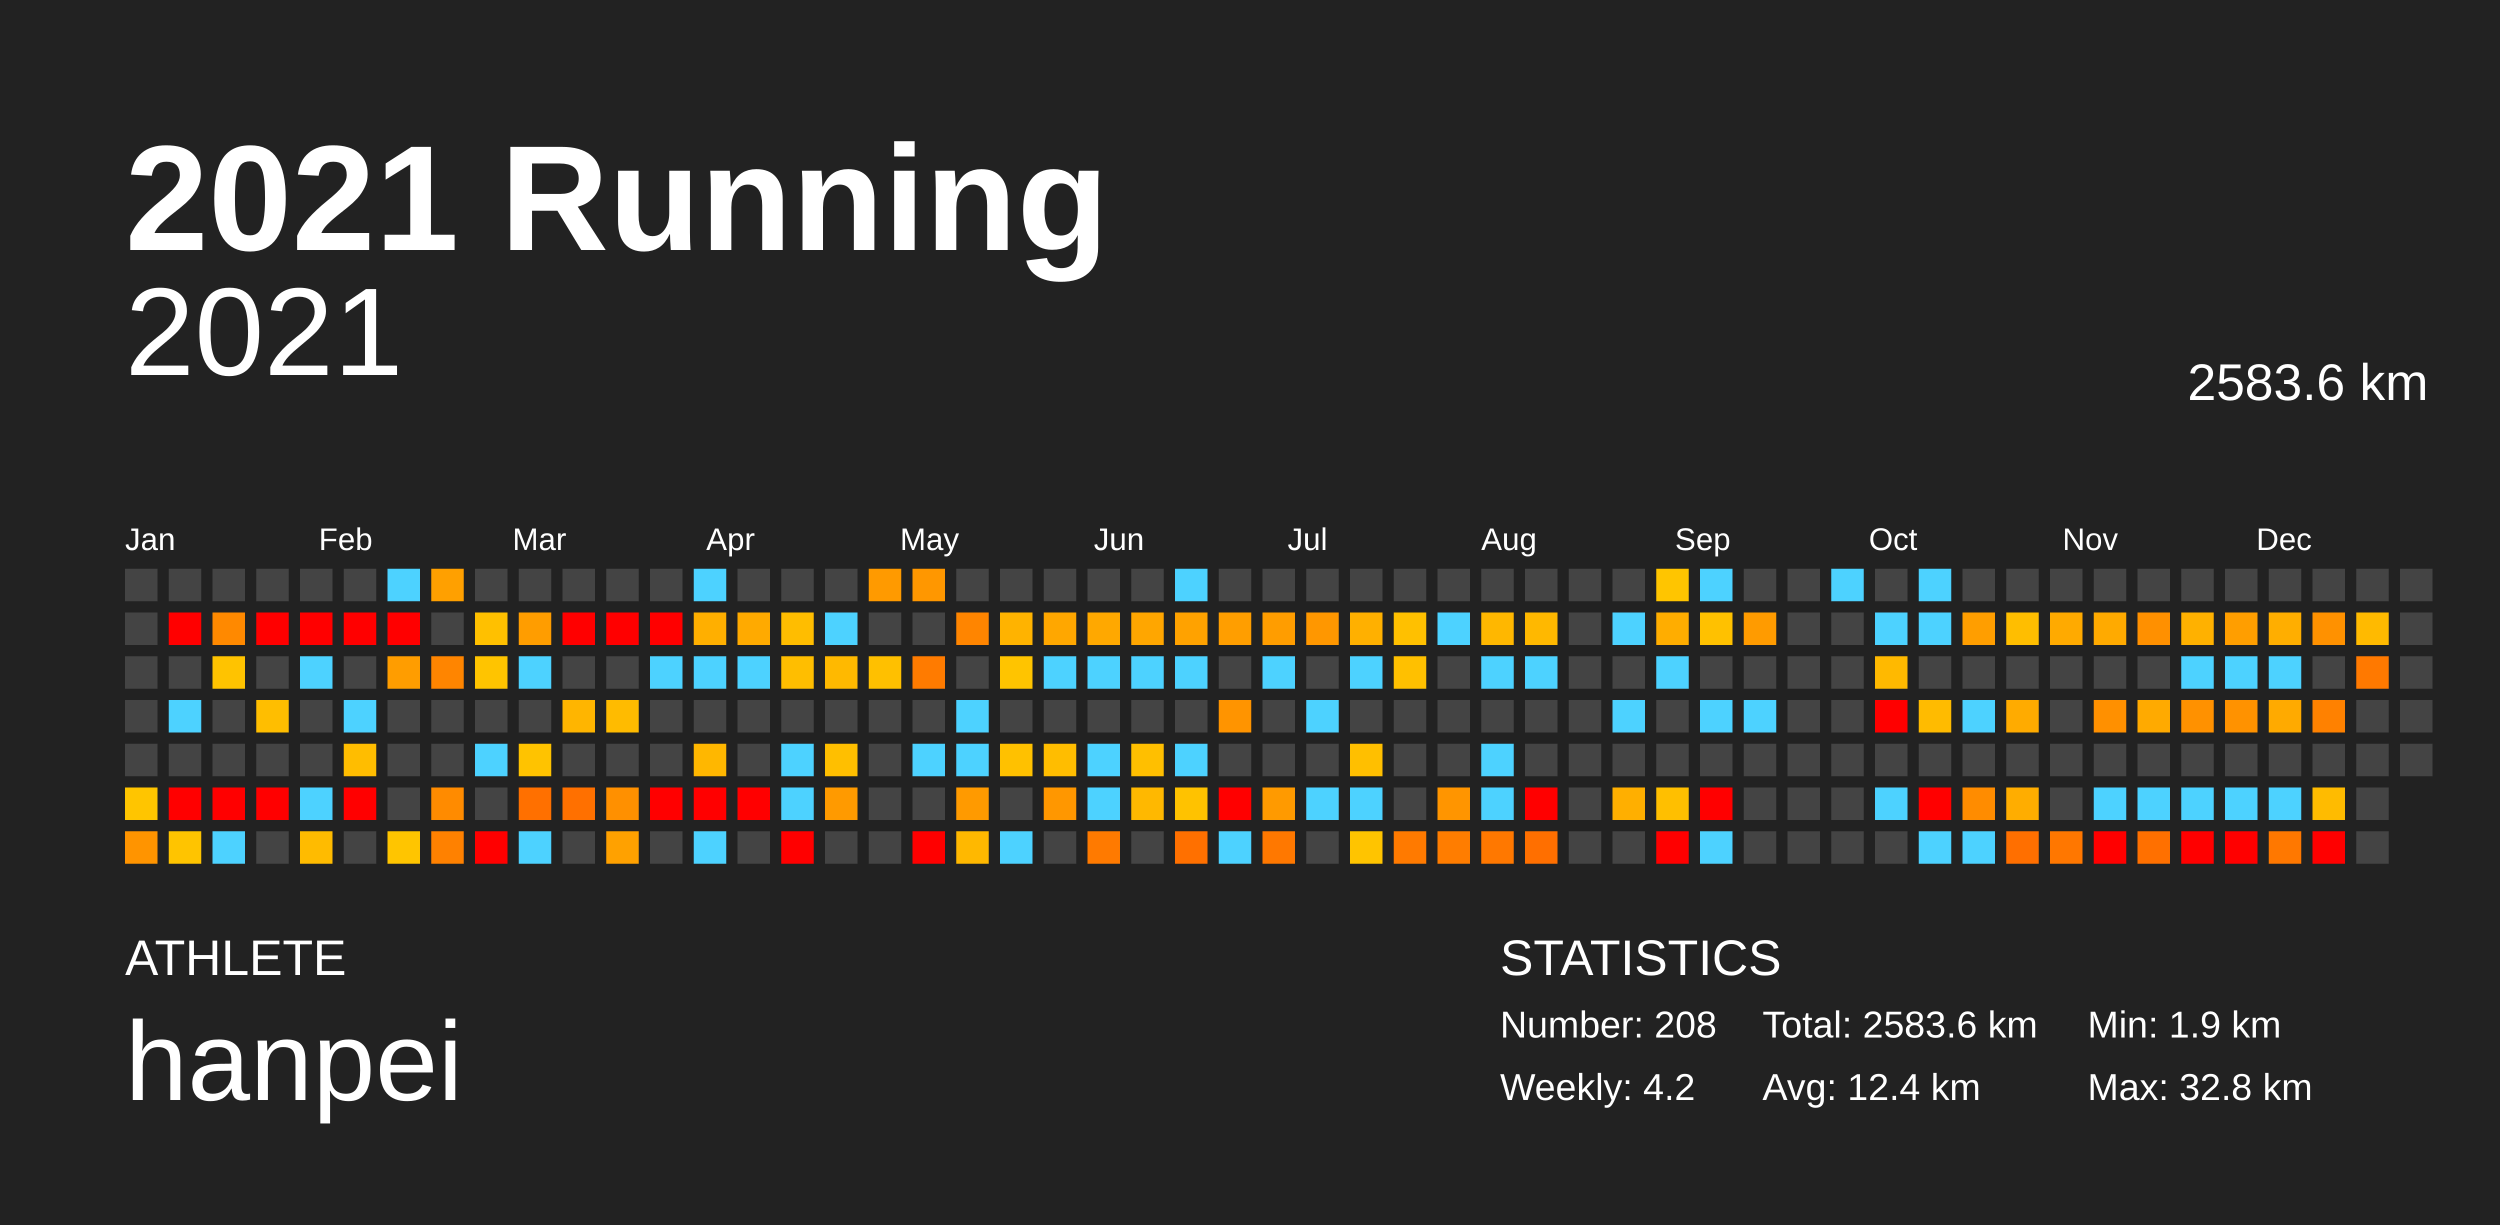
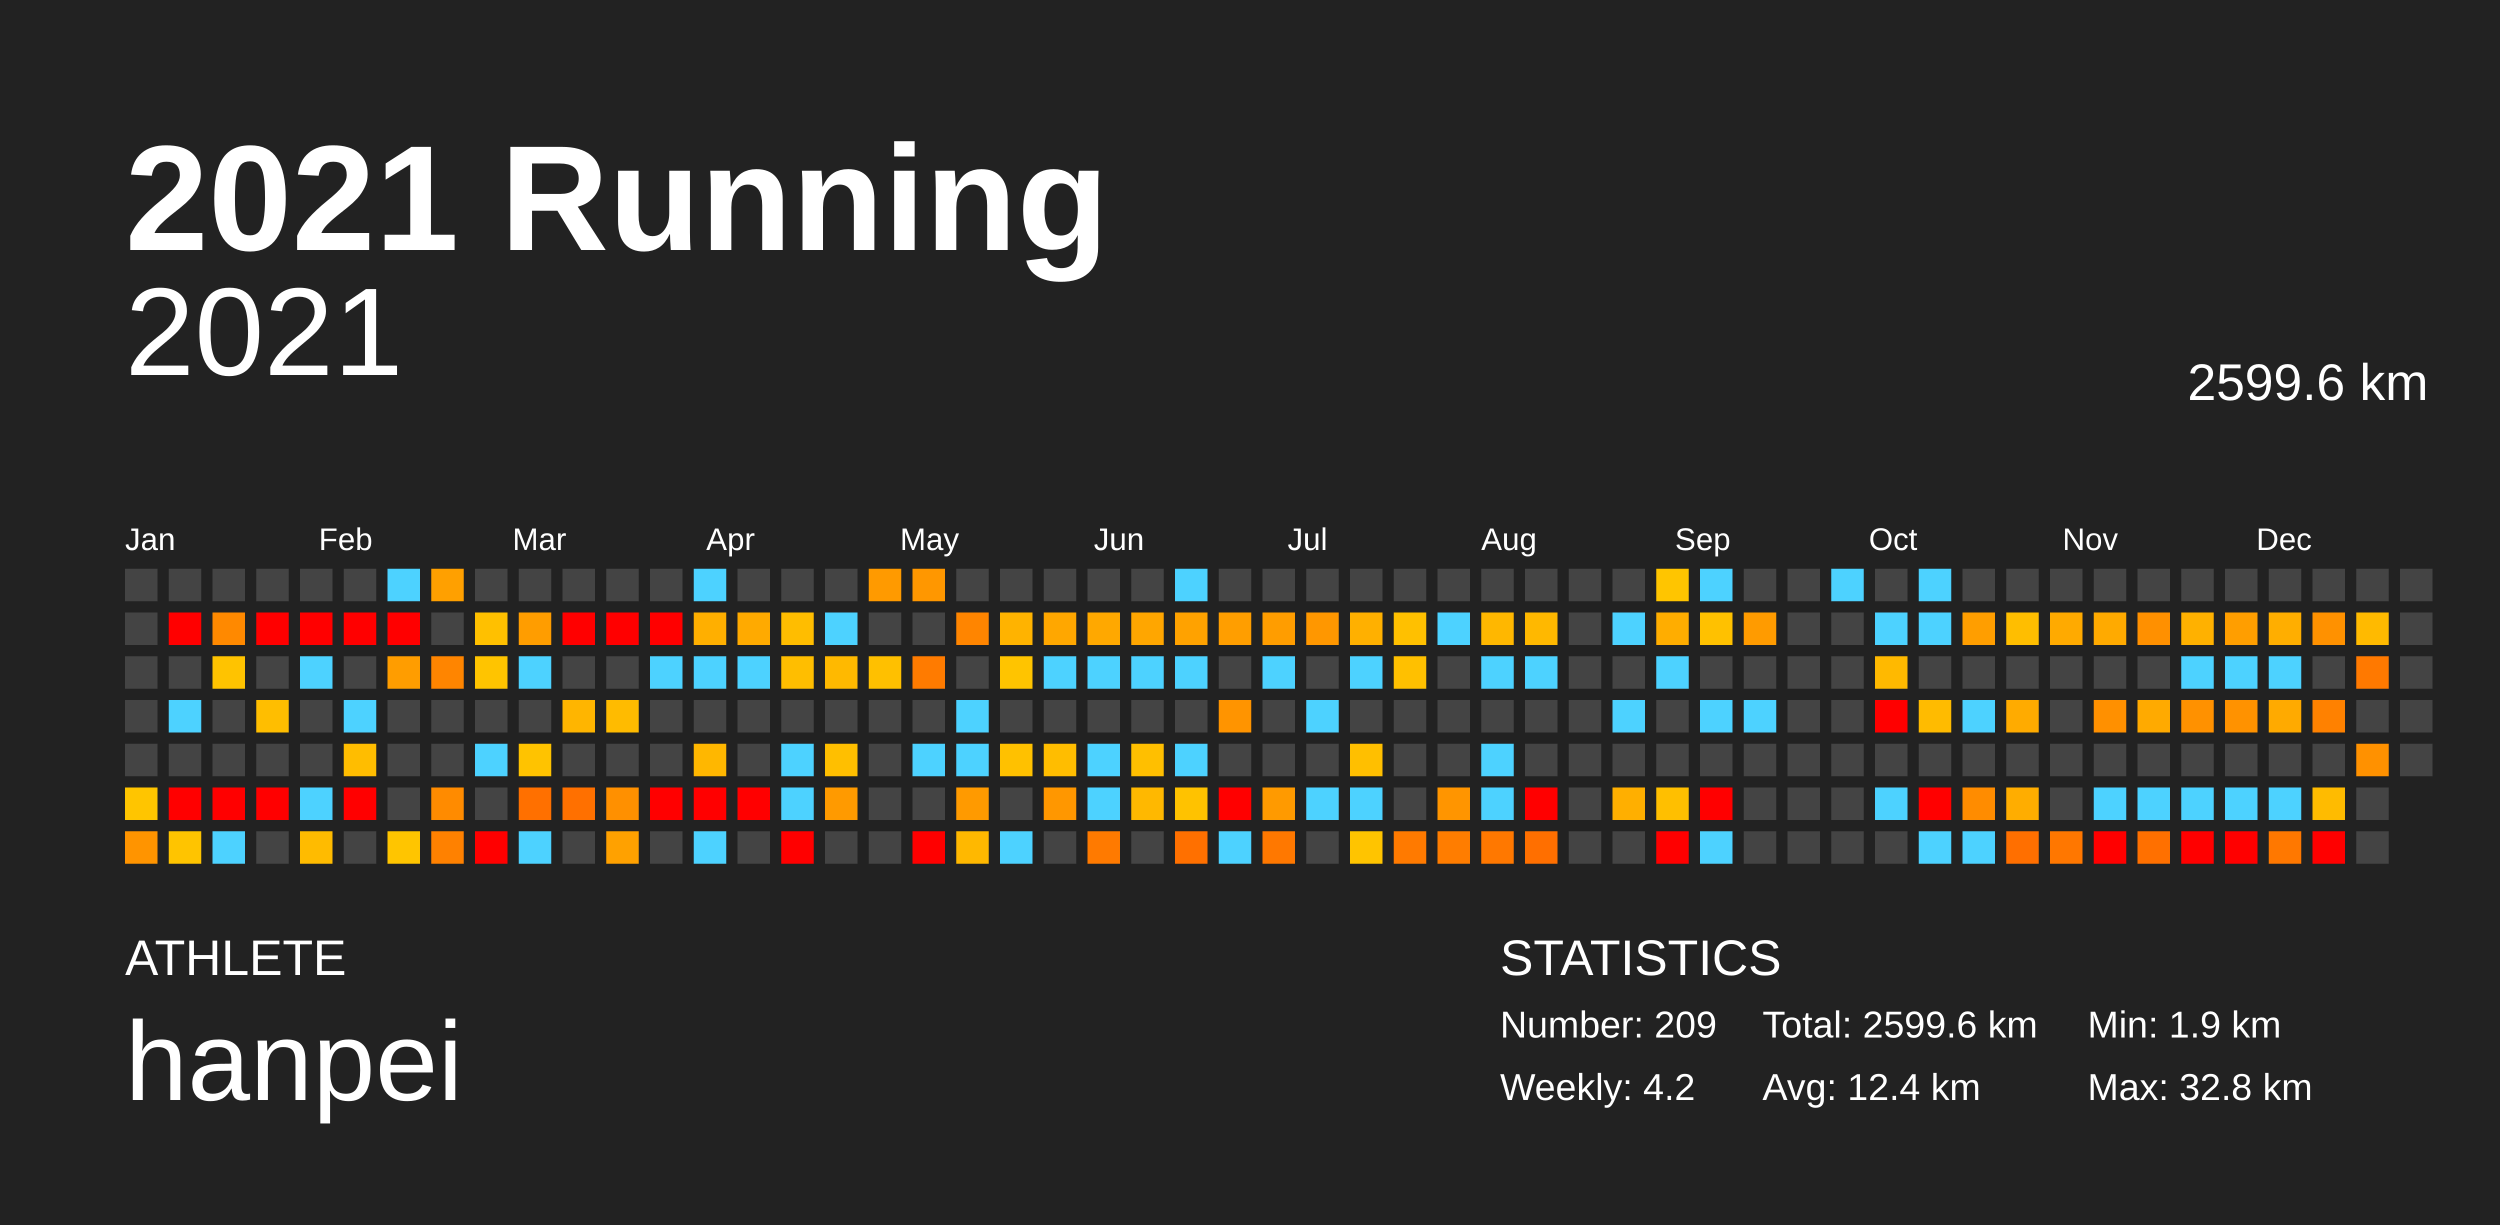
<svg xmlns="http://www.w3.org/2000/svg" baseProfile="full" height="98mm" version="1.1" viewBox="0,0,200,98" width="200mm">
  <defs />
  <rect fill="#222222" height="98" width="200" x="0" y="0" />
  <text fill="#FFFFFF" style="font-size:12px; font-family:Arial; font-weight:bold;" x="10" y="20">2021 Running</text>
  <text fill="#FFFFFF" style="font-size:4px; font-family:Arial" x="10" y="78">ATHLETE</text>
  <text fill="#FFFFFF" style="font-size:9px; font-family:Arial" x="10" y="88">hanpei</text>
  <text fill="#FFFFFF" style="font-size:4px; font-family:Arial" x="120" y="78">STATISTICS</text>
-   <text fill="#FFFFFF" style="font-size:3px; font-family:Arial" x="120" y="83">Number: 208</text>
+   <text fill="#FFFFFF" style="font-size:3px; font-family:Arial" x="120" y="83">Number: 209</text>
  <text fill="#FFFFFF" style="font-size:3px; font-family:Arial" x="120" y="88">Weekly: 4.2</text>
-   <text fill="#FFFFFF" style="font-size:3px; font-family:Arial" x="141" y="83">Total: 2583.6 km</text>
+   <text fill="#FFFFFF" style="font-size:3px; font-family:Arial" x="141" y="83">Total: 2599.6 km</text>
  <text fill="#FFFFFF" style="font-size:3px; font-family:Arial" x="141" y="88">Avg: 12.4 km</text>
  <text fill="#FFFFFF" style="font-size:3px; font-family:Arial" x="167" y="83">Min: 1.9 km</text>
  <text fill="#FFFFFF" style="font-size:3px; font-family:Arial" x="167" y="88">Max: 32.8 km</text>
  <text alignment-baseline="hanging" fill="#FFFFFF" style="font-size:10.0px; font-family:Arial;" x="10" y="30">2021</text>
-   <text alignment-baseline="hanging" fill="#FFFFFF" style="font-size:4.125px; font-family:Arial;" x="175" y="32">2583.6 km</text>
+   <text alignment-baseline="hanging" fill="#FFFFFF" style="font-size:4.125px; font-family:Arial;" x="175" y="32">2599.6 km</text>
  <text fill="#FFFFFF" style="font-size:2.5px; font-family:Arial" x="10.0" y="44">Jan</text>
  <text fill="#FFFFFF" style="font-size:2.5px; font-family:Arial" x="25.5" y="44">Feb</text>
  <text fill="#FFFFFF" style="font-size:2.5px; font-family:Arial" x="41.0" y="44">Mar</text>
  <text fill="#FFFFFF" style="font-size:2.5px; font-family:Arial" x="56.5" y="44">Apr</text>
  <text fill="#FFFFFF" style="font-size:2.5px; font-family:Arial" x="72.0" y="44">May</text>
  <text fill="#FFFFFF" style="font-size:2.5px; font-family:Arial" x="87.5" y="44">Jun</text>
  <text fill="#FFFFFF" style="font-size:2.5px; font-family:Arial" x="103.0" y="44">Jul</text>
  <text fill="#FFFFFF" style="font-size:2.5px; font-family:Arial" x="118.5" y="44">Aug</text>
  <text fill="#FFFFFF" style="font-size:2.5px; font-family:Arial" x="134.0" y="44">Sep</text>
  <text fill="#FFFFFF" style="font-size:2.5px; font-family:Arial" x="149.5" y="44">Oct</text>
  <text fill="#FFFFFF" style="font-size:2.5px; font-family:Arial" x="165.0" y="44">Nov</text>
  <text fill="#FFFFFF" style="font-size:2.5px; font-family:Arial" x="180.5" y="44">Dec</text>
  <rect fill="#444444" height="2.6" width="2.6" x="10.0" y="45.5" />
  <rect fill="#444444" height="2.6" width="2.6" x="10.0" y="49.0" />
  <rect fill="#444444" height="2.6" width="2.6" x="10.0" y="52.5" />
  <rect fill="#444444" height="2.6" width="2.6" x="10.0" y="56.0" />
  <rect fill="#444444" height="2.6" width="2.6" x="10.0" y="59.5" />
  <rect fill="#ffc500" height="2.6" width="2.6" x="10.0" y="63.0" />
  <rect fill="#ff9400" height="2.6" width="2.6" x="10.0" y="66.5" />
  <rect fill="#444444" height="2.6" width="2.6" x="13.5" y="45.5" />
  <rect fill="red" height="2.6" width="2.6" x="13.5" y="49.0" />
  <rect fill="#444444" height="2.6" width="2.6" x="13.5" y="52.5" />
  <rect fill="#4dd2ff" height="2.6" width="2.6" x="13.5" y="56.0" />
  <rect fill="#444444" height="2.6" width="2.6" x="13.5" y="59.5" />
  <rect fill="red" height="2.6" width="2.6" x="13.5" y="63.0" />
  <rect fill="#ffc400" height="2.6" width="2.6" x="13.5" y="66.5" />
  <rect fill="#444444" height="2.6" width="2.6" x="17.0" y="45.5" />
  <rect fill="#ff8900" height="2.6" width="2.6" x="17.0" y="49.0" />
  <rect fill="#ffc300" height="2.6" width="2.6" x="17.0" y="52.5" />
  <rect fill="#444444" height="2.6" width="2.6" x="17.0" y="56.0" />
  <rect fill="#444444" height="2.6" width="2.6" x="17.0" y="59.5" />
  <rect fill="red" height="2.6" width="2.6" x="17.0" y="63.0" />
  <rect fill="#4dd2ff" height="2.6" width="2.6" x="17.0" y="66.5" />
  <rect fill="#444444" height="2.6" width="2.6" x="20.5" y="45.5" />
  <rect fill="red" height="2.6" width="2.6" x="20.5" y="49.0" />
  <rect fill="#444444" height="2.6" width="2.6" x="20.5" y="52.5" />
  <rect fill="#ffbe00" height="2.6" width="2.6" x="20.5" y="56.0" />
  <rect fill="#444444" height="2.6" width="2.6" x="20.5" y="59.5" />
  <rect fill="red" height="2.6" width="2.6" x="20.5" y="63.0" />
  <rect fill="#444444" height="2.6" width="2.6" x="20.5" y="66.5" />
  <rect fill="#444444" height="2.6" width="2.6" x="24.0" y="45.5" />
  <rect fill="red" height="2.6" width="2.6" x="24.0" y="49.0" />
  <rect fill="#4dd2ff" height="2.6" width="2.6" x="24.0" y="52.5" />
  <rect fill="#444444" height="2.6" width="2.6" x="24.0" y="56.0" />
  <rect fill="#444444" height="2.6" width="2.6" x="24.0" y="59.5" />
  <rect fill="#4dd2ff" height="2.6" width="2.6" x="24.0" y="63.0" />
  <rect fill="#ffbb00" height="2.6" width="2.6" x="24.0" y="66.5" />
  <rect fill="#444444" height="2.6" width="2.6" x="27.5" y="45.5" />
  <rect fill="red" height="2.6" width="2.6" x="27.5" y="49.0" />
  <rect fill="#444444" height="2.6" width="2.6" x="27.5" y="52.5" />
  <rect fill="#4dd2ff" height="2.6" width="2.6" x="27.5" y="56.0" />
  <rect fill="#ffbd00" height="2.6" width="2.6" x="27.5" y="59.5" />
  <rect fill="red" height="2.6" width="2.6" x="27.5" y="63.0" />
  <rect fill="#444444" height="2.6" width="2.6" x="27.5" y="66.5" />
  <rect fill="#4dd2ff" height="2.6" width="2.6" x="31.0" y="45.5" />
  <rect fill="red" height="2.6" width="2.6" x="31.0" y="49.0" />
  <rect fill="#ff9d00" height="2.6" width="2.6" x="31.0" y="52.5" />
  <rect fill="#444444" height="2.6" width="2.6" x="31.0" y="56.0" />
  <rect fill="#444444" height="2.6" width="2.6" x="31.0" y="59.5" />
  <rect fill="#444444" height="2.6" width="2.6" x="31.0" y="63.0" />
  <rect fill="#ffc500" height="2.6" width="2.6" x="31.0" y="66.5" />
  <rect fill="#ffa000" height="2.6" width="2.6" x="34.5" y="45.5" />
  <rect fill="#444444" height="2.6" width="2.6" x="34.5" y="49.0" />
  <rect fill="#ff8500" height="2.6" width="2.6" x="34.5" y="52.5" />
  <rect fill="#444444" height="2.6" width="2.6" x="34.5" y="56.0" />
  <rect fill="#444444" height="2.6" width="2.6" x="34.5" y="59.5" />
  <rect fill="#ff8b00" height="2.6" width="2.6" x="34.5" y="63.0" />
  <rect fill="#ff8100" height="2.6" width="2.6" x="34.5" y="66.5" />
  <rect fill="#444444" height="2.6" width="2.6" x="38.0" y="45.5" />
  <rect fill="#ffc000" height="2.6" width="2.6" x="38.0" y="49.0" />
  <rect fill="#ffc400" height="2.6" width="2.6" x="38.0" y="52.5" />
  <rect fill="#444444" height="2.6" width="2.6" x="38.0" y="56.0" />
  <rect fill="#4dd2ff" height="2.6" width="2.6" x="38.0" y="59.5" />
  <rect fill="#444444" height="2.6" width="2.6" x="38.0" y="63.0" />
  <rect fill="red" height="2.6" width="2.6" x="38.0" y="66.5" />
  <rect fill="#444444" height="2.6" width="2.6" x="41.5" y="45.5" />
  <rect fill="#ff9d00" height="2.6" width="2.6" x="41.5" y="49.0" />
  <rect fill="#4dd2ff" height="2.6" width="2.6" x="41.5" y="52.5" />
  <rect fill="#444444" height="2.6" width="2.6" x="41.5" y="56.0" />
  <rect fill="#ffc300" height="2.6" width="2.6" x="41.5" y="59.5" />
  <rect fill="#ff7000" height="2.6" width="2.6" x="41.5" y="63.0" />
  <rect fill="#4dd2ff" height="2.6" width="2.6" x="41.5" y="66.5" />
  <rect fill="#444444" height="2.6" width="2.6" x="45.0" y="45.5" />
  <rect fill="red" height="2.6" width="2.6" x="45.0" y="49.0" />
  <rect fill="#444444" height="2.6" width="2.6" x="45.0" y="52.5" />
  <rect fill="#ffb500" height="2.6" width="2.6" x="45.0" y="56.0" />
  <rect fill="#444444" height="2.6" width="2.6" x="45.0" y="59.5" />
  <rect fill="#ff7000" height="2.6" width="2.6" x="45.0" y="63.0" />
  <rect fill="#444444" height="2.6" width="2.6" x="45.0" y="66.5" />
  <rect fill="#444444" height="2.6" width="2.6" x="48.5" y="45.5" />
  <rect fill="red" height="2.6" width="2.6" x="48.5" y="49.0" />
  <rect fill="#444444" height="2.6" width="2.6" x="48.5" y="52.5" />
  <rect fill="#ffbb00" height="2.6" width="2.6" x="48.5" y="56.0" />
  <rect fill="#444444" height="2.6" width="2.6" x="48.5" y="59.5" />
  <rect fill="#ff9000" height="2.6" width="2.6" x="48.5" y="63.0" />
  <rect fill="#ffa100" height="2.6" width="2.6" x="48.5" y="66.5" />
  <rect fill="#444444" height="2.6" width="2.6" x="52.0" y="45.5" />
  <rect fill="red" height="2.6" width="2.6" x="52.0" y="49.0" />
  <rect fill="#4dd2ff" height="2.6" width="2.6" x="52.0" y="52.5" />
  <rect fill="#444444" height="2.6" width="2.6" x="52.0" y="56.0" />
  <rect fill="#444444" height="2.6" width="2.6" x="52.0" y="59.5" />
  <rect fill="red" height="2.6" width="2.6" x="52.0" y="63.0" />
  <rect fill="#444444" height="2.6" width="2.6" x="52.0" y="66.5" />
  <rect fill="#4dd2ff" height="2.6" width="2.6" x="55.5" y="45.5" />
  <rect fill="#ffaf00" height="2.6" width="2.6" x="55.5" y="49.0" />
  <rect fill="#4dd2ff" height="2.6" width="2.6" x="55.5" y="52.5" />
  <rect fill="#444444" height="2.6" width="2.6" x="55.5" y="56.0" />
  <rect fill="#ffb700" height="2.6" width="2.6" x="55.5" y="59.5" />
  <rect fill="red" height="2.6" width="2.6" x="55.5" y="63.0" />
  <rect fill="#4dd2ff" height="2.6" width="2.6" x="55.5" y="66.5" />
  <rect fill="#444444" height="2.6" width="2.6" x="59.0" y="45.5" />
  <rect fill="#ffaa00" height="2.6" width="2.6" x="59.0" y="49.0" />
  <rect fill="#4dd2ff" height="2.6" width="2.6" x="59.0" y="52.5" />
  <rect fill="#444444" height="2.6" width="2.6" x="59.0" y="56.0" />
  <rect fill="#444444" height="2.6" width="2.6" x="59.0" y="59.5" />
  <rect fill="red" height="2.6" width="2.6" x="59.0" y="63.0" />
  <rect fill="#444444" height="2.6" width="2.6" x="59.0" y="66.5" />
  <rect fill="#444444" height="2.6" width="2.6" x="62.5" y="45.5" />
  <rect fill="#ffbd00" height="2.6" width="2.6" x="62.5" y="49.0" />
  <rect fill="#ffbe00" height="2.6" width="2.6" x="62.5" y="52.5" />
  <rect fill="#444444" height="2.6" width="2.6" x="62.5" y="56.0" />
  <rect fill="#4dd2ff" height="2.6" width="2.6" x="62.5" y="59.5" />
  <rect fill="#4dd2ff" height="2.6" width="2.6" x="62.5" y="63.0" />
  <rect fill="red" height="2.6" width="2.6" x="62.5" y="66.5" />
  <rect fill="#444444" height="2.6" width="2.6" x="66.0" y="45.5" />
  <rect fill="#4dd2ff" height="2.6" width="2.6" x="66.0" y="49.0" />
  <rect fill="#ffb900" height="2.6" width="2.6" x="66.0" y="52.5" />
  <rect fill="#444444" height="2.6" width="2.6" x="66.0" y="56.0" />
  <rect fill="#ffbf00" height="2.6" width="2.6" x="66.0" y="59.5" />
  <rect fill="#ff9a00" height="2.6" width="2.6" x="66.0" y="63.0" />
  <rect fill="#444444" height="2.6" width="2.6" x="66.0" y="66.5" />
  <rect fill="#ff9a00" height="2.6" width="2.6" x="69.5" y="45.5" />
  <rect fill="#444444" height="2.6" width="2.6" x="69.5" y="49.0" />
  <rect fill="#ffc000" height="2.6" width="2.6" x="69.5" y="52.5" />
  <rect fill="#444444" height="2.6" width="2.6" x="69.5" y="56.0" />
  <rect fill="#444444" height="2.6" width="2.6" x="69.5" y="59.5" />
  <rect fill="#444444" height="2.6" width="2.6" x="69.5" y="63.0" />
  <rect fill="#444444" height="2.6" width="2.6" x="69.5" y="66.5" />
  <rect fill="#ff9700" height="2.6" width="2.6" x="73.0" y="45.5" />
  <rect fill="#444444" height="2.6" width="2.6" x="73.0" y="49.0" />
  <rect fill="#ff7b00" height="2.6" width="2.6" x="73.0" y="52.5" />
  <rect fill="#444444" height="2.6" width="2.6" x="73.0" y="56.0" />
  <rect fill="#4dd2ff" height="2.6" width="2.6" x="73.0" y="59.5" />
  <rect fill="#444444" height="2.6" width="2.6" x="73.0" y="63.0" />
  <rect fill="red" height="2.6" width="2.6" x="73.0" y="66.5" />
  <rect fill="#444444" height="2.6" width="2.6" x="76.5" y="45.5" />
  <rect fill="#ff8500" height="2.6" width="2.6" x="76.5" y="49.0" />
  <rect fill="#444444" height="2.6" width="2.6" x="76.5" y="52.5" />
  <rect fill="#4dd2ff" height="2.6" width="2.6" x="76.5" y="56.0" />
  <rect fill="#4dd2ff" height="2.6" width="2.6" x="76.5" y="59.5" />
  <rect fill="#ff9a00" height="2.6" width="2.6" x="76.5" y="63.0" />
  <rect fill="#ffb800" height="2.6" width="2.6" x="76.5" y="66.5" />
  <rect fill="#444444" height="2.6" width="2.6" x="80.0" y="45.5" />
  <rect fill="#ffb300" height="2.6" width="2.6" x="80.0" y="49.0" />
  <rect fill="#ffc400" height="2.6" width="2.6" x="80.0" y="52.5" />
  <rect fill="#444444" height="2.6" width="2.6" x="80.0" y="56.0" />
  <rect fill="#ffc100" height="2.6" width="2.6" x="80.0" y="59.5" />
  <rect fill="#444444" height="2.6" width="2.6" x="80.0" y="63.0" />
  <rect fill="#4dd2ff" height="2.6" width="2.6" x="80.0" y="66.5" />
  <rect fill="#444444" height="2.6" width="2.6" x="83.5" y="45.5" />
  <rect fill="#ffa700" height="2.6" width="2.6" x="83.5" y="49.0" />
  <rect fill="#4dd2ff" height="2.6" width="2.6" x="83.5" y="52.5" />
  <rect fill="#444444" height="2.6" width="2.6" x="83.5" y="56.0" />
  <rect fill="#ffbd00" height="2.6" width="2.6" x="83.5" y="59.5" />
  <rect fill="#ff9700" height="2.6" width="2.6" x="83.5" y="63.0" />
  <rect fill="#444444" height="2.6" width="2.6" x="83.5" y="66.5" />
  <rect fill="#444444" height="2.6" width="2.6" x="87.0" y="45.5" />
  <rect fill="#ffa800" height="2.6" width="2.6" x="87.0" y="49.0" />
  <rect fill="#4dd2ff" height="2.6" width="2.6" x="87.0" y="52.5" />
  <rect fill="#444444" height="2.6" width="2.6" x="87.0" y="56.0" />
  <rect fill="#4dd2ff" height="2.6" width="2.6" x="87.0" y="59.5" />
  <rect fill="#4dd2ff" height="2.6" width="2.6" x="87.0" y="63.0" />
  <rect fill="#ff7a00" height="2.6" width="2.6" x="87.0" y="66.5" />
  <rect fill="#444444" height="2.6" width="2.6" x="90.5" y="45.5" />
  <rect fill="#ffa600" height="2.6" width="2.6" x="90.5" y="49.0" />
  <rect fill="#4dd2ff" height="2.6" width="2.6" x="90.5" y="52.5" />
  <rect fill="#444444" height="2.6" width="2.6" x="90.5" y="56.0" />
  <rect fill="#ffbf00" height="2.6" width="2.6" x="90.5" y="59.5" />
  <rect fill="#ffb800" height="2.6" width="2.6" x="90.5" y="63.0" />
  <rect fill="#444444" height="2.6" width="2.6" x="90.5" y="66.5" />
  <rect fill="#4dd2ff" height="2.6" width="2.6" x="94.0" y="45.5" />
  <rect fill="#ffa200" height="2.6" width="2.6" x="94.0" y="49.0" />
  <rect fill="#4dd2ff" height="2.6" width="2.6" x="94.0" y="52.5" />
  <rect fill="#444444" height="2.6" width="2.6" x="94.0" y="56.0" />
  <rect fill="#4dd2ff" height="2.6" width="2.6" x="94.0" y="59.5" />
  <rect fill="#ffc200" height="2.6" width="2.6" x="94.0" y="63.0" />
  <rect fill="#ff7000" height="2.6" width="2.6" x="94.0" y="66.5" />
  <rect fill="#444444" height="2.6" width="2.6" x="97.5" y="45.5" />
  <rect fill="#ff9e00" height="2.6" width="2.6" x="97.5" y="49.0" />
  <rect fill="#444444" height="2.6" width="2.6" x="97.5" y="52.5" />
  <rect fill="#ff9400" height="2.6" width="2.6" x="97.5" y="56.0" />
  <rect fill="#444444" height="2.6" width="2.6" x="97.5" y="59.5" />
  <rect fill="red" height="2.6" width="2.6" x="97.5" y="63.0" />
  <rect fill="#4dd2ff" height="2.6" width="2.6" x="97.5" y="66.5" />
  <rect fill="#444444" height="2.6" width="2.6" x="101.0" y="45.5" />
  <rect fill="#ff9d00" height="2.6" width="2.6" x="101.0" y="49.0" />
  <rect fill="#4dd2ff" height="2.6" width="2.6" x="101.0" y="52.5" />
  <rect fill="#444444" height="2.6" width="2.6" x="101.0" y="56.0" />
  <rect fill="#444444" height="2.6" width="2.6" x="101.0" y="59.5" />
  <rect fill="#ff9a00" height="2.6" width="2.6" x="101.0" y="63.0" />
  <rect fill="#ff7800" height="2.6" width="2.6" x="101.0" y="66.5" />
  <rect fill="#444444" height="2.6" width="2.6" x="104.5" y="45.5" />
  <rect fill="#ff9700" height="2.6" width="2.6" x="104.5" y="49.0" />
  <rect fill="#444444" height="2.6" width="2.6" x="104.5" y="52.5" />
  <rect fill="#4dd2ff" height="2.6" width="2.6" x="104.5" y="56.0" />
  <rect fill="#444444" height="2.6" width="2.6" x="104.5" y="59.5" />
  <rect fill="#4dd2ff" height="2.6" width="2.6" x="104.5" y="63.0" />
  <rect fill="#444444" height="2.6" width="2.6" x="104.5" y="66.5" />
  <rect fill="#444444" height="2.6" width="2.6" x="108.0" y="45.5" />
  <rect fill="#ffb000" height="2.6" width="2.6" x="108.0" y="49.0" />
  <rect fill="#4dd2ff" height="2.6" width="2.6" x="108.0" y="52.5" />
  <rect fill="#444444" height="2.6" width="2.6" x="108.0" y="56.0" />
  <rect fill="#ffbf00" height="2.6" width="2.6" x="108.0" y="59.5" />
  <rect fill="#4dd2ff" height="2.6" width="2.6" x="108.0" y="63.0" />
  <rect fill="#ffc400" height="2.6" width="2.6" x="108.0" y="66.5" />
  <rect fill="#444444" height="2.6" width="2.6" x="111.5" y="45.5" />
  <rect fill="#ffc000" height="2.6" width="2.6" x="111.5" y="49.0" />
  <rect fill="#ffc000" height="2.6" width="2.6" x="111.5" y="52.5" />
  <rect fill="#444444" height="2.6" width="2.6" x="111.5" y="56.0" />
  <rect fill="#444444" height="2.6" width="2.6" x="111.5" y="59.5" />
  <rect fill="#444444" height="2.6" width="2.6" x="111.5" y="63.0" />
  <rect fill="#ff7a00" height="2.6" width="2.6" x="111.5" y="66.5" />
  <rect fill="#444444" height="2.6" width="2.6" x="115.0" y="45.5" />
  <rect fill="#4dd2ff" height="2.6" width="2.6" x="115.0" y="49.0" />
  <rect fill="#444444" height="2.6" width="2.6" x="115.0" y="52.5" />
  <rect fill="#444444" height="2.6" width="2.6" x="115.0" y="56.0" />
  <rect fill="#444444" height="2.6" width="2.6" x="115.0" y="59.5" />
  <rect fill="#ff9500" height="2.6" width="2.6" x="115.0" y="63.0" />
  <rect fill="#ff7d00" height="2.6" width="2.6" x="115.0" y="66.5" />
  <rect fill="#444444" height="2.6" width="2.6" x="118.5" y="45.5" />
  <rect fill="#ffb700" height="2.6" width="2.6" x="118.5" y="49.0" />
  <rect fill="#4dd2ff" height="2.6" width="2.6" x="118.5" y="52.5" />
  <rect fill="#444444" height="2.6" width="2.6" x="118.5" y="56.0" />
  <rect fill="#4dd2ff" height="2.6" width="2.6" x="118.5" y="59.5" />
  <rect fill="#4dd2ff" height="2.6" width="2.6" x="118.5" y="63.0" />
  <rect fill="#ff7800" height="2.6" width="2.6" x="118.5" y="66.5" />
  <rect fill="#444444" height="2.6" width="2.6" x="122.0" y="45.5" />
  <rect fill="#ffb800" height="2.6" width="2.6" x="122.0" y="49.0" />
  <rect fill="#4dd2ff" height="2.6" width="2.6" x="122.0" y="52.5" />
  <rect fill="#444444" height="2.6" width="2.6" x="122.0" y="56.0" />
  <rect fill="#444444" height="2.6" width="2.6" x="122.0" y="59.5" />
  <rect fill="red" height="2.6" width="2.6" x="122.0" y="63.0" />
  <rect fill="#ff6f00" height="2.6" width="2.6" x="122.0" y="66.5" />
  <rect fill="#444444" height="2.6" width="2.6" x="125.5" y="45.5" />
  <rect fill="#444444" height="2.6" width="2.6" x="125.5" y="49.0" />
  <rect fill="#444444" height="2.6" width="2.6" x="125.5" y="52.5" />
  <rect fill="#444444" height="2.6" width="2.6" x="125.5" y="56.0" />
  <rect fill="#444444" height="2.6" width="2.6" x="125.5" y="59.5" />
  <rect fill="#444444" height="2.6" width="2.6" x="125.5" y="63.0" />
  <rect fill="#444444" height="2.6" width="2.6" x="125.5" y="66.5" />
  <rect fill="#444444" height="2.6" width="2.6" x="129.0" y="45.5" />
  <rect fill="#4dd2ff" height="2.6" width="2.6" x="129.0" y="49.0" />
  <rect fill="#444444" height="2.6" width="2.6" x="129.0" y="52.5" />
  <rect fill="#4dd2ff" height="2.6" width="2.6" x="129.0" y="56.0" />
  <rect fill="#444444" height="2.6" width="2.6" x="129.0" y="59.5" />
  <rect fill="#ffaf00" height="2.6" width="2.6" x="129.0" y="63.0" />
  <rect fill="#444444" height="2.6" width="2.6" x="129.0" y="66.5" />
  <rect fill="#ffc500" height="2.6" width="2.6" x="132.5" y="45.5" />
  <rect fill="#ffad00" height="2.6" width="2.6" x="132.5" y="49.0" />
  <rect fill="#4dd2ff" height="2.6" width="2.6" x="132.5" y="52.5" />
  <rect fill="#444444" height="2.6" width="2.6" x="132.5" y="56.0" />
  <rect fill="#444444" height="2.6" width="2.6" x="132.5" y="59.5" />
  <rect fill="#ffbf00" height="2.6" width="2.6" x="132.5" y="63.0" />
  <rect fill="red" height="2.6" width="2.6" x="132.5" y="66.5" />
  <rect fill="#4dd2ff" height="2.6" width="2.6" x="136.0" y="45.5" />
  <rect fill="#ffc100" height="2.6" width="2.6" x="136.0" y="49.0" />
  <rect fill="#444444" height="2.6" width="2.6" x="136.0" y="52.5" />
  <rect fill="#4dd2ff" height="2.6" width="2.6" x="136.0" y="56.0" />
  <rect fill="#444444" height="2.6" width="2.6" x="136.0" y="59.5" />
  <rect fill="red" height="2.6" width="2.6" x="136.0" y="63.0" />
  <rect fill="#4dd2ff" height="2.6" width="2.6" x="136.0" y="66.5" />
  <rect fill="#444444" height="2.6" width="2.6" x="139.5" y="45.5" />
  <rect fill="#ff9b00" height="2.6" width="2.6" x="139.5" y="49.0" />
  <rect fill="#444444" height="2.6" width="2.6" x="139.5" y="52.5" />
  <rect fill="#4dd2ff" height="2.6" width="2.6" x="139.5" y="56.0" />
  <rect fill="#444444" height="2.6" width="2.6" x="139.5" y="59.5" />
  <rect fill="#444444" height="2.6" width="2.6" x="139.5" y="63.0" />
  <rect fill="#444444" height="2.6" width="2.6" x="139.5" y="66.5" />
  <rect fill="#444444" height="2.6" width="2.6" x="143.0" y="45.5" />
  <rect fill="#444444" height="2.6" width="2.6" x="143.0" y="49.0" />
  <rect fill="#444444" height="2.6" width="2.6" x="143.0" y="52.5" />
  <rect fill="#444444" height="2.6" width="2.6" x="143.0" y="56.0" />
  <rect fill="#444444" height="2.6" width="2.6" x="143.0" y="59.5" />
  <rect fill="#444444" height="2.6" width="2.6" x="143.0" y="63.0" />
  <rect fill="#444444" height="2.6" width="2.6" x="143.0" y="66.5" />
  <rect fill="#4dd2ff" height="2.6" width="2.6" x="146.5" y="45.5" />
  <rect fill="#444444" height="2.6" width="2.6" x="146.5" y="49.0" />
  <rect fill="#444444" height="2.6" width="2.6" x="146.5" y="52.5" />
  <rect fill="#444444" height="2.6" width="2.6" x="146.5" y="56.0" />
  <rect fill="#444444" height="2.6" width="2.6" x="146.5" y="59.5" />
  <rect fill="#444444" height="2.6" width="2.6" x="146.5" y="63.0" />
  <rect fill="#444444" height="2.6" width="2.6" x="146.5" y="66.5" />
  <rect fill="#444444" height="2.6" width="2.6" x="150.0" y="45.5" />
  <rect fill="#4dd2ff" height="2.6" width="2.6" x="150.0" y="49.0" />
  <rect fill="#ffb900" height="2.6" width="2.6" x="150.0" y="52.5" />
  <rect fill="red" height="2.6" width="2.6" x="150.0" y="56.0" />
  <rect fill="#444444" height="2.6" width="2.6" x="150.0" y="59.5" />
  <rect fill="#4dd2ff" height="2.6" width="2.6" x="150.0" y="63.0" />
  <rect fill="#444444" height="2.6" width="2.6" x="150.0" y="66.5" />
  <rect fill="#4dd2ff" height="2.6" width="2.6" x="153.5" y="45.5" />
  <rect fill="#4dd2ff" height="2.6" width="2.6" x="153.5" y="49.0" />
  <rect fill="#444444" height="2.6" width="2.6" x="153.5" y="52.5" />
  <rect fill="#ffbb00" height="2.6" width="2.6" x="153.5" y="56.0" />
  <rect fill="#444444" height="2.6" width="2.6" x="153.5" y="59.5" />
  <rect fill="red" height="2.6" width="2.6" x="153.5" y="63.0" />
  <rect fill="#4dd2ff" height="2.6" width="2.6" x="153.5" y="66.5" />
  <rect fill="#444444" height="2.6" width="2.6" x="157.0" y="45.5" />
  <rect fill="#ff9e00" height="2.6" width="2.6" x="157.0" y="49.0" />
  <rect fill="#444444" height="2.6" width="2.6" x="157.0" y="52.5" />
  <rect fill="#4dd2ff" height="2.6" width="2.6" x="157.0" y="56.0" />
  <rect fill="#444444" height="2.6" width="2.6" x="157.0" y="59.5" />
  <rect fill="#ff8c00" height="2.6" width="2.6" x="157.0" y="63.0" />
  <rect fill="#4dd2ff" height="2.6" width="2.6" x="157.0" y="66.5" />
  <rect fill="#444444" height="2.6" width="2.6" x="160.5" y="45.5" />
  <rect fill="#ffbe00" height="2.6" width="2.6" x="160.5" y="49.0" />
  <rect fill="#444444" height="2.6" width="2.6" x="160.5" y="52.5" />
  <rect fill="#ffab00" height="2.6" width="2.6" x="160.5" y="56.0" />
  <rect fill="#444444" height="2.6" width="2.6" x="160.5" y="59.5" />
  <rect fill="#ffad00" height="2.6" width="2.6" x="160.5" y="63.0" />
  <rect fill="#ff6f00" height="2.6" width="2.6" x="160.5" y="66.5" />
  <rect fill="#444444" height="2.6" width="2.6" x="164.0" y="45.5" />
  <rect fill="#ffaa00" height="2.6" width="2.6" x="164.0" y="49.0" />
  <rect fill="#444444" height="2.6" width="2.6" x="164.0" y="52.5" />
  <rect fill="#444444" height="2.6" width="2.6" x="164.0" y="56.0" />
  <rect fill="#444444" height="2.6" width="2.6" x="164.0" y="59.5" />
  <rect fill="#444444" height="2.6" width="2.6" x="164.0" y="63.0" />
  <rect fill="#ff7700" height="2.6" width="2.6" x="164.0" y="66.5" />
  <rect fill="#444444" height="2.6" width="2.6" x="167.5" y="45.5" />
  <rect fill="#ffaa00" height="2.6" width="2.6" x="167.5" y="49.0" />
  <rect fill="#444444" height="2.6" width="2.6" x="167.5" y="52.5" />
  <rect fill="#ff9000" height="2.6" width="2.6" x="167.5" y="56.0" />
  <rect fill="#444444" height="2.6" width="2.6" x="167.5" y="59.5" />
  <rect fill="#4dd2ff" height="2.6" width="2.6" x="167.5" y="63.0" />
  <rect fill="red" height="2.6" width="2.6" x="167.5" y="66.5" />
  <rect fill="#444444" height="2.6" width="2.6" x="171.0" y="45.5" />
  <rect fill="#ff9000" height="2.6" width="2.6" x="171.0" y="49.0" />
  <rect fill="#444444" height="2.6" width="2.6" x="171.0" y="52.5" />
  <rect fill="#ffaa00" height="2.6" width="2.6" x="171.0" y="56.0" />
  <rect fill="#444444" height="2.6" width="2.6" x="171.0" y="59.5" />
  <rect fill="#4dd2ff" height="2.6" width="2.6" x="171.0" y="63.0" />
  <rect fill="#ff7000" height="2.6" width="2.6" x="171.0" y="66.5" />
  <rect fill="#444444" height="2.6" width="2.6" x="174.5" y="45.5" />
  <rect fill="#ffb100" height="2.6" width="2.6" x="174.5" y="49.0" />
  <rect fill="#4dd2ff" height="2.6" width="2.6" x="174.5" y="52.5" />
  <rect fill="#ff9100" height="2.6" width="2.6" x="174.5" y="56.0" />
  <rect fill="#444444" height="2.6" width="2.6" x="174.5" y="59.5" />
  <rect fill="#4dd2ff" height="2.6" width="2.6" x="174.5" y="63.0" />
  <rect fill="red" height="2.6" width="2.6" x="174.5" y="66.5" />
  <rect fill="#444444" height="2.6" width="2.6" x="178.0" y="45.5" />
  <rect fill="#ff9e00" height="2.6" width="2.6" x="178.0" y="49.0" />
  <rect fill="#4dd2ff" height="2.6" width="2.6" x="178.0" y="52.5" />
  <rect fill="#ff9200" height="2.6" width="2.6" x="178.0" y="56.0" />
  <rect fill="#444444" height="2.6" width="2.6" x="178.0" y="59.5" />
  <rect fill="#4dd2ff" height="2.6" width="2.6" x="178.0" y="63.0" />
  <rect fill="red" height="2.6" width="2.6" x="178.0" y="66.5" />
  <rect fill="#444444" height="2.6" width="2.6" x="181.5" y="45.5" />
  <rect fill="#ffae00" height="2.6" width="2.6" x="181.5" y="49.0" />
  <rect fill="#4dd2ff" height="2.6" width="2.6" x="181.5" y="52.5" />
  <rect fill="#ffaa00" height="2.6" width="2.6" x="181.5" y="56.0" />
  <rect fill="#444444" height="2.6" width="2.6" x="181.5" y="59.5" />
  <rect fill="#4dd2ff" height="2.6" width="2.6" x="181.5" y="63.0" />
  <rect fill="#ff7800" height="2.6" width="2.6" x="181.5" y="66.5" />
  <rect fill="#444444" height="2.6" width="2.6" x="185.0" y="45.5" />
  <rect fill="#ff9100" height="2.6" width="2.6" x="185.0" y="49.0" />
  <rect fill="#444444" height="2.6" width="2.6" x="185.0" y="52.5" />
  <rect fill="#ff8100" height="2.6" width="2.6" x="185.0" y="56.0" />
  <rect fill="#444444" height="2.6" width="2.6" x="185.0" y="59.5" />
  <rect fill="#ffbb00" height="2.6" width="2.6" x="185.0" y="63.0" />
  <rect fill="red" height="2.6" width="2.6" x="185.0" y="66.5" />
  <rect fill="#444444" height="2.6" width="2.6" x="188.5" y="45.5" />
  <rect fill="#ffba00" height="2.6" width="2.6" x="188.5" y="49.0" />
  <rect fill="#ff7900" height="2.6" width="2.6" x="188.5" y="52.5" />
  <rect fill="#444444" height="2.6" width="2.6" x="188.5" y="56.0" />
-   <rect fill="#444444" height="2.6" width="2.6" x="188.5" y="59.5" />
+   <rect fill="#ff9100" height="2.6" width="2.6" x="188.5" y="59.5" />
  <rect fill="#444444" height="2.6" width="2.6" x="188.5" y="63.0" />
  <rect fill="#444444" height="2.6" width="2.6" x="188.5" y="66.5" />
  <rect fill="#444444" height="2.6" width="2.6" x="192.0" y="45.5" />
  <rect fill="#444444" height="2.6" width="2.6" x="192.0" y="49.0" />
  <rect fill="#444444" height="2.6" width="2.6" x="192.0" y="52.5" />
  <rect fill="#444444" height="2.6" width="2.6" x="192.0" y="56.0" />
  <rect fill="#444444" height="2.6" width="2.6" x="192.0" y="59.5" />
</svg>
